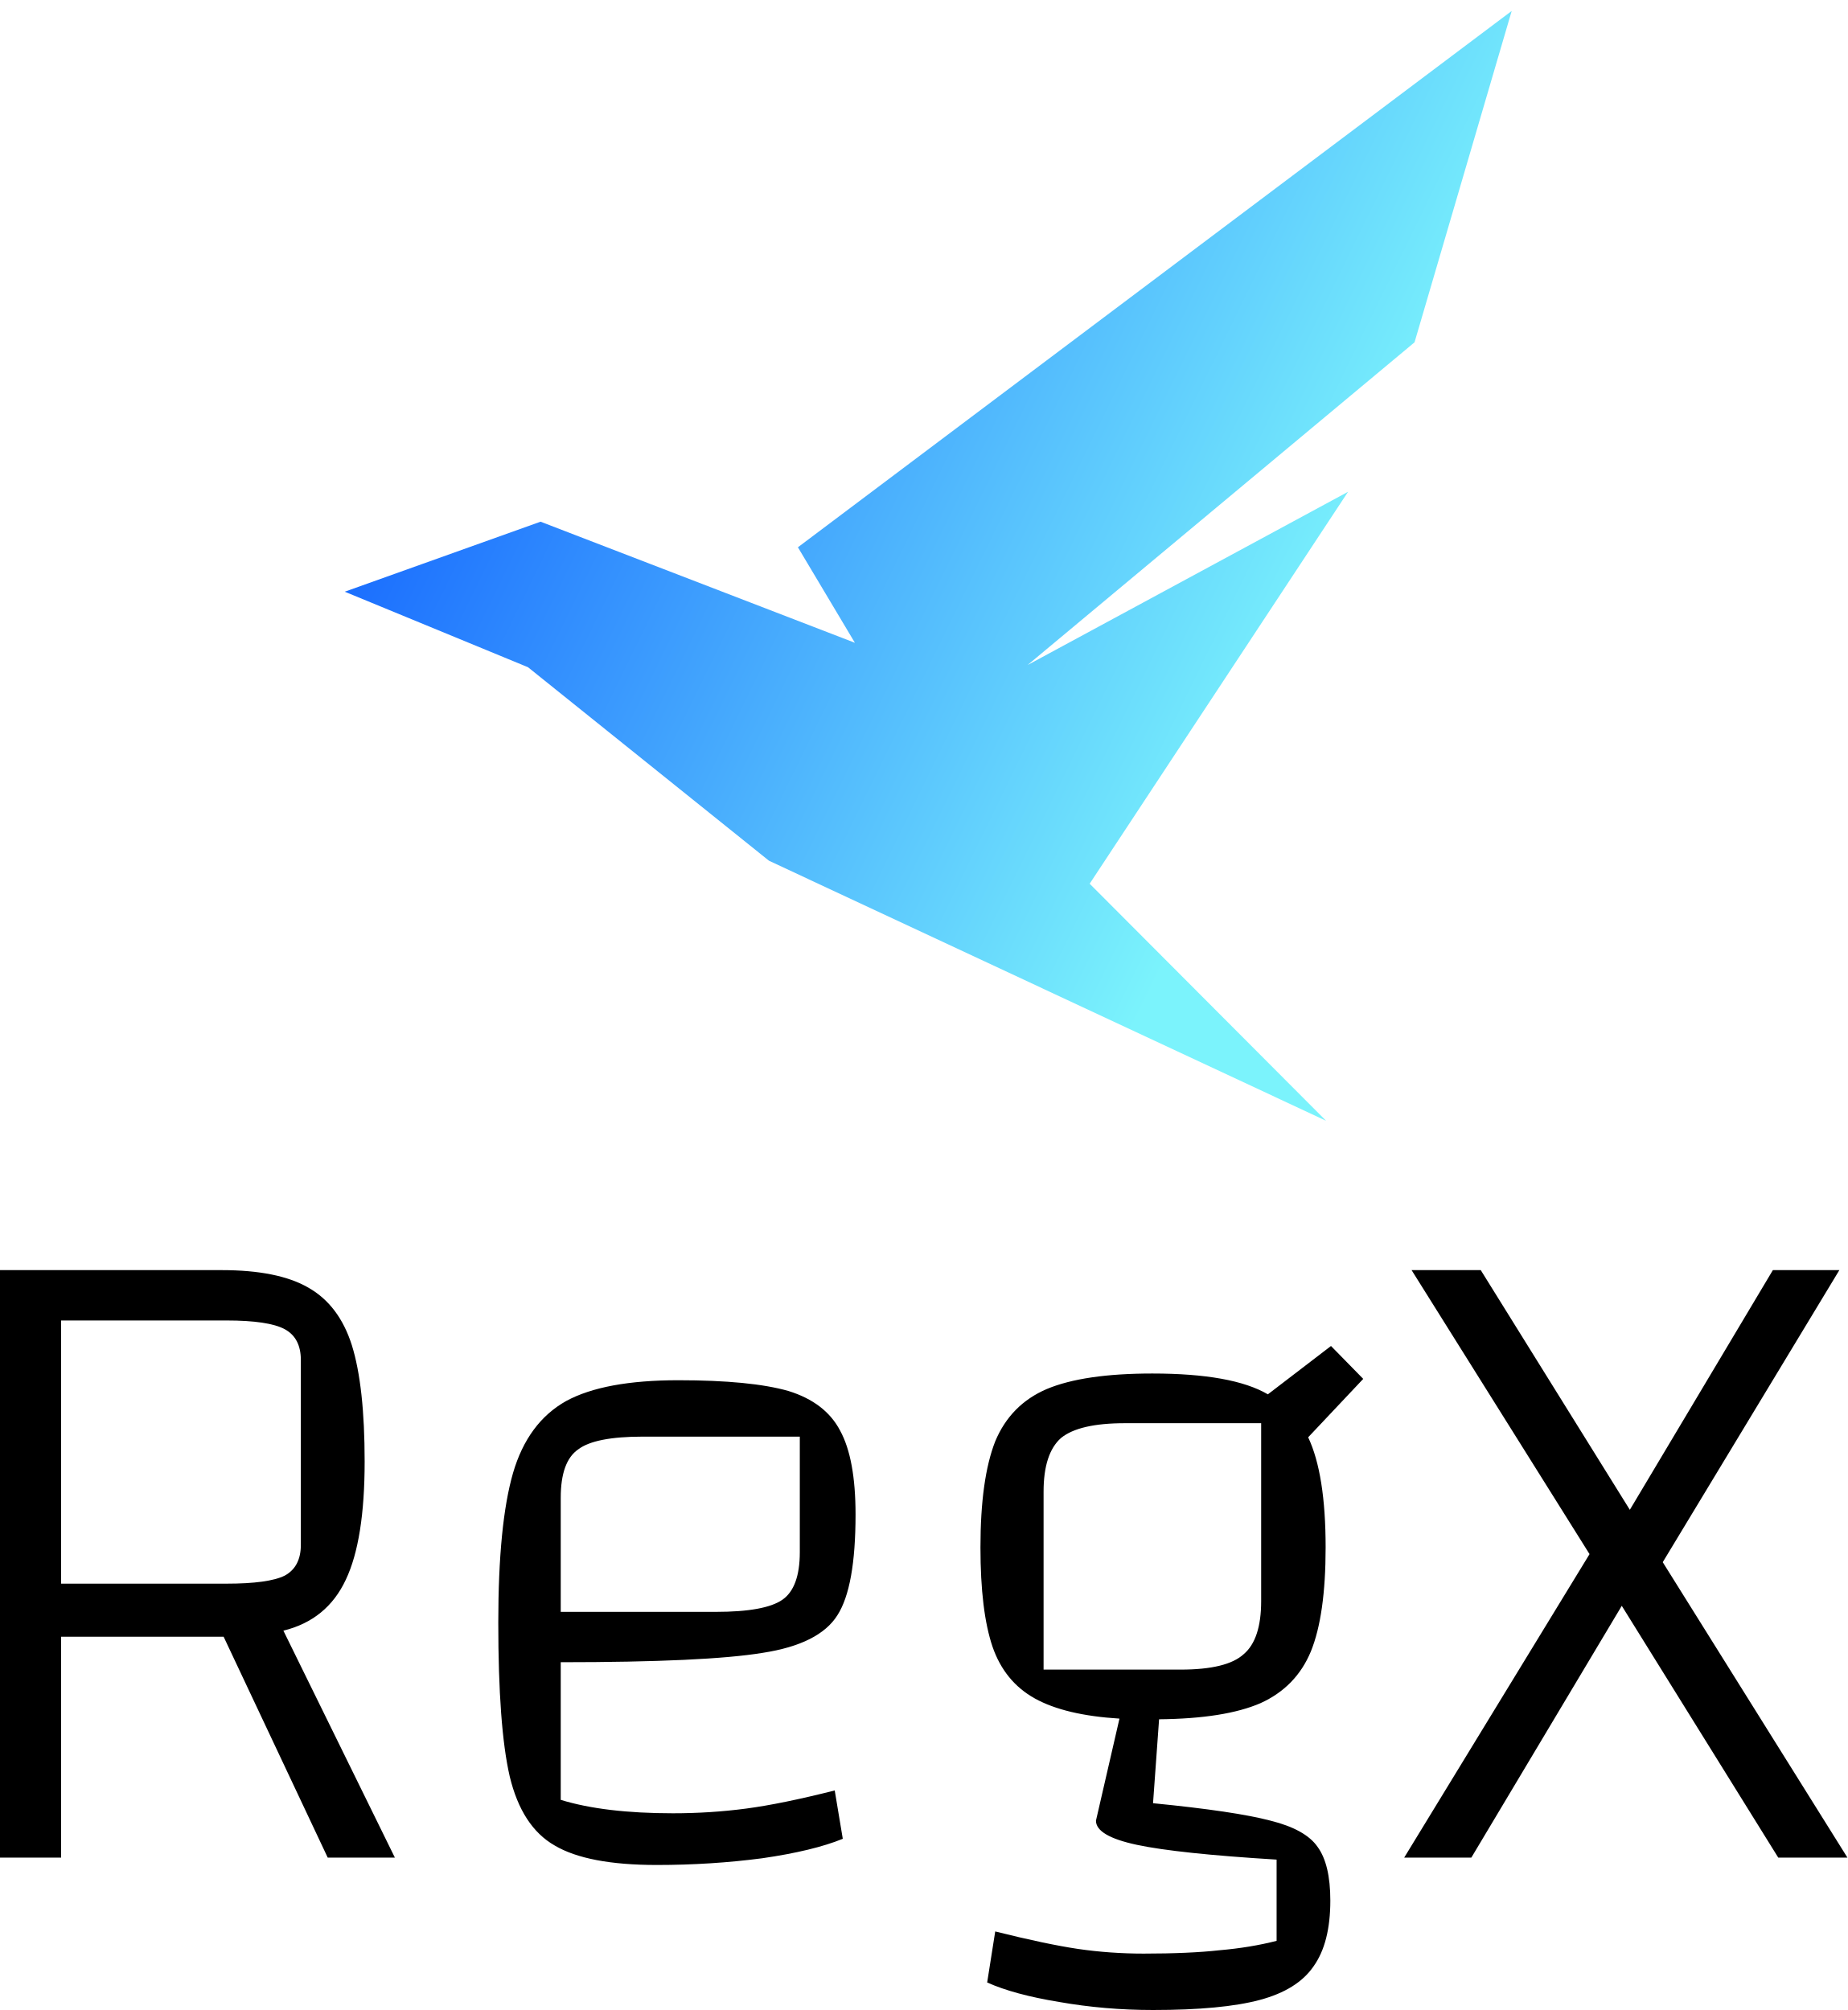
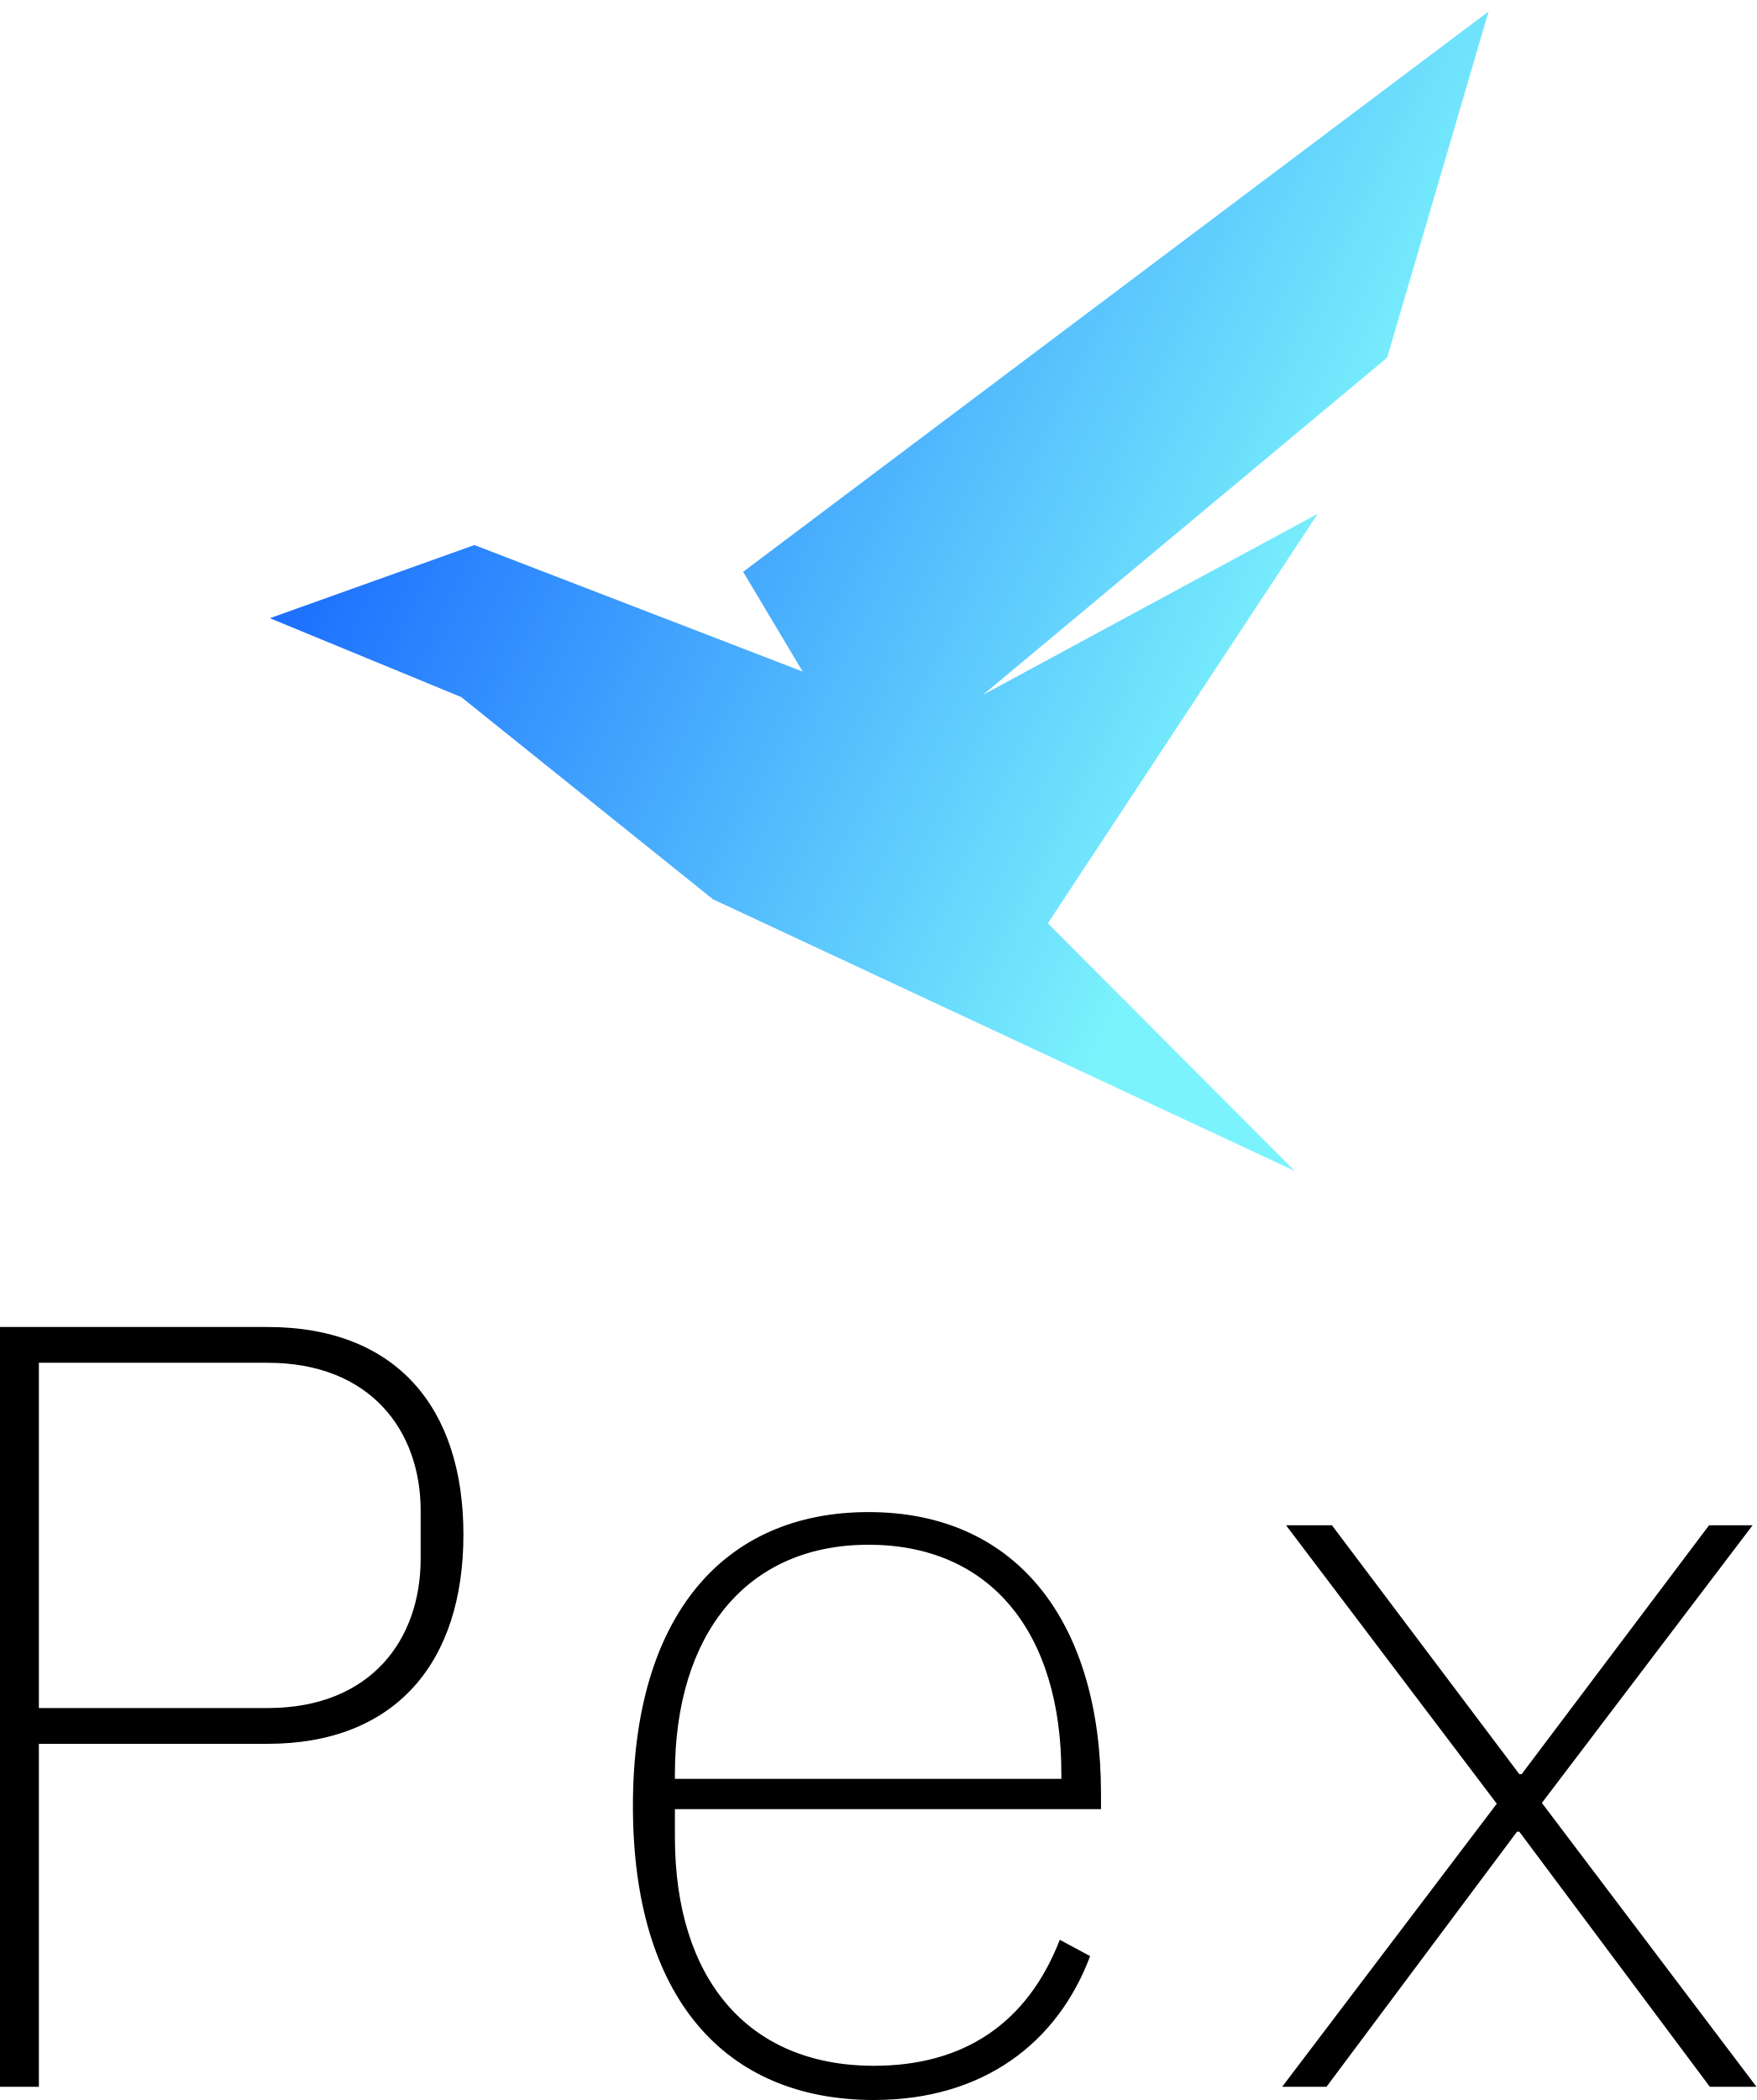
- <svg xmlns="http://www.w3.org/2000/svg" data-v-423bf9ae="" viewBox="0 0 149.782 163" class="iconAbove">
-   <g data-v-423bf9ae="" id="262d178d-8231-47e9-ad74-e7d1fc1f5d29" fill="#000000" transform="matrix(5.444646,0,0,5.444646,-7.949182,57.10163)">
-     <path d="M7.34 17.18L6.34 17.18L4.79 13.89L2.37 13.89L2.37 17.18L1.46 17.18L1.46 8.43L4.76 8.43Q5.60 8.43 6.05 8.69Q6.51 8.95 6.70 9.55Q6.89 10.16 6.89 11.28L6.89 11.28Q6.89 12.45 6.61 13.04Q6.33 13.64 5.68 13.80L5.68 13.80L7.34 17.18ZM2.37 9.18L2.37 13.10L4.83 13.10Q5.46 13.10 5.70 12.98Q5.94 12.85 5.94 12.52L5.94 12.52L5.94 9.77Q5.94 9.44 5.70 9.31Q5.46 9.18 4.83 9.18L4.83 9.18L2.37 9.18ZM11.48 16.52Q12.04 16.52 12.57 16.45Q13.10 16.38 13.89 16.18L13.89 16.18L14.01 16.90Q13.57 17.08 12.81 17.19Q12.05 17.29 11.24 17.29L11.24 17.29Q10.21 17.29 9.72 17.00Q9.23 16.72 9.05 15.97Q8.88 15.23 8.88 13.68L8.88 13.68Q8.88 12.21 9.10 11.45Q9.32 10.70 9.89 10.38Q10.46 10.07 11.56 10.07L11.56 10.07Q12.64 10.07 13.20 10.23Q13.75 10.40 13.97 10.82Q14.20 11.24 14.20 12.07L14.20 12.07Q14.20 13.15 13.93 13.57Q13.66 14 12.82 14.13Q11.97 14.27 9.81 14.27L9.81 14.27L9.81 16.32Q10.46 16.52 11.48 16.52L11.48 16.52ZM11.03 10.91Q10.32 10.91 10.07 11.10Q9.81 11.28 9.81 11.82L9.81 11.82L9.81 13.52L12.12 13.52Q12.85 13.52 13.11 13.34Q13.37 13.16 13.37 12.63L13.37 12.63L13.37 10.91L11.03 10.91ZM18.63 16.37Q19.85 16.49 20.38 16.63Q20.90 16.76 21.08 17.02Q21.27 17.28 21.27 17.82L21.27 17.82Q21.27 18.45 21.02 18.80Q20.78 19.15 20.22 19.30Q19.66 19.45 18.63 19.45L18.63 19.45Q17.91 19.45 17.23 19.33Q16.56 19.22 16.16 19.04L16.16 19.04L16.28 18.28Q17.04 18.47 17.51 18.54Q17.99 18.61 18.49 18.61L18.49 18.61Q19.17 18.61 19.62 18.56Q20.08 18.52 20.47 18.42L20.47 18.42L20.47 17.21Q19.00 17.12 18.39 16.99Q17.78 16.86 17.78 16.63L17.78 16.63L18.13 15.11Q17.32 15.06 16.87 14.81Q16.42 14.56 16.24 14.04Q16.06 13.51 16.06 12.56L16.06 12.56Q16.06 11.54 16.28 10.98Q16.51 10.43 17.05 10.20Q17.60 9.97 18.62 9.97L18.62 9.97Q19.81 9.97 20.34 10.28L20.34 10.28L21.28 9.56L21.76 10.05L20.94 10.92Q21.20 11.47 21.20 12.56L21.20 12.56Q21.20 13.57 20.98 14.11Q20.76 14.64 20.23 14.88Q19.70 15.11 18.72 15.12L18.72 15.12L18.63 16.37ZM17.00 11.73L17.00 14.38L19.04 14.38Q19.73 14.38 19.98 14.15Q20.24 13.93 20.24 13.36L20.24 13.36L20.24 10.71L18.21 10.71Q17.53 10.71 17.26 10.93Q17.00 11.16 17.00 11.73L17.00 11.73ZM28.97 17.18L27.94 17.18L25.61 13.43L23.37 17.18L22.37 17.18L25.13 12.66L22.48 8.43L23.51 8.43L25.73 12.00L27.86 8.43L28.85 8.43L26.22 12.78L28.97 17.18Z" />
+ <svg xmlns="http://www.w3.org/2000/svg" data-v-423bf9ae="" viewBox="0 0 136.358 163" class="iconAbove">
+   <g data-v-423bf9ae="" id="5c1355bd-a1a6-4461-8766-148973ab0eb6" fill="#000000" transform="matrix(6.036217,0,0,6.036217,-8.812876,75.35412)">
+     <path d="M1.96 14.35L1.96 9.94L4.90 9.94C6.55 9.94 7.42 8.89 7.42 7.25C7.42 5.61 6.55 4.58 4.90 4.58L1.46 4.58L1.46 14.35ZM1.96 5.04L4.90 5.04C6.23 5.04 6.87 5.92 6.87 6.94L6.87 7.56C6.87 8.60 6.23 9.48 4.90 9.48L1.96 9.48ZM12.70 14.52C14.10 14.52 15.06 13.79 15.48 12.67L15.09 12.46C14.67 13.54 13.85 14.08 12.70 14.08C11.06 14.08 10.14 12.94 10.14 11.14L10.14 10.78L15.62 10.78L15.62 10.58C15.62 8.40 14.56 6.96 12.63 6.96C10.77 6.96 9.60 8.29 9.60 10.74C9.60 13.19 10.77 14.52 12.70 14.52ZM12.63 7.38C14.20 7.38 15.11 8.51 15.11 10.32L15.11 10.39L10.14 10.39L10.14 10.33C10.14 8.53 11.06 7.38 12.63 7.38ZM18.52 14.35L20.97 11.07L21 11.07L23.45 14.35L24.05 14.35L21.29 10.70L24.00 7.13L23.44 7.13L21.03 10.33L21 10.33L18.59 7.13L18.00 7.13L20.71 10.71L17.95 14.35Z" />
  </g>
  <defs data-v-423bf9ae="">
-     <linearGradient data-v-423bf9ae="" gradientTransform="rotate(25)" id="a65f7b2b-d677-48ef-a234-5f6ce03e9234" x1="0%" y1="0%" x2="100%" y2="0%">
+     <linearGradient data-v-423bf9ae="" gradientTransform="rotate(25)" id="bfa7aa34-f547-41e8-bfe2-43ae449a0de9" x1="0%" y1="0%" x2="100%" y2="0%">
      <stop data-v-423bf9ae="" offset="0%" style="stop-color: rgb(0, 73, 255); stop-opacity: 1;" />
      <stop data-v-423bf9ae="" offset="100%" style="stop-color: rgb(123, 243, 252); stop-opacity: 1;" />
    </linearGradient>
  </defs>
-   <g data-v-423bf9ae="" id="ecf50c7b-c062-403e-95db-0417b86690f2" transform="matrix(3.64653,0,0,3.64653,27.01606,-2.352765)" stroke="none" fill="url(#a65f7b2b-d677-48ef-a234-5f6ce03e9234)">
+   <g data-v-423bf9ae="" id="119e8e41-8326-4769-813a-0829a5c2520f" transform="matrix(3.64653,0,0,3.64653,20.01606,-2.352765)" stroke="none" fill="url(#bfa7aa34-f547-41e8-bfe2-43ae449a0de9)">
    <path d="M22.075 25.57 9.689 19.787 4.33 15.483.256 13.804l4.354-1.557 2.435.938 1.7.655 2.854 1.1-1.267-2.124L26.202.889l-2.16 7.369-8.604 7.177 7.126-3.853-5.745 8.716z" />
  </g>
</svg>
